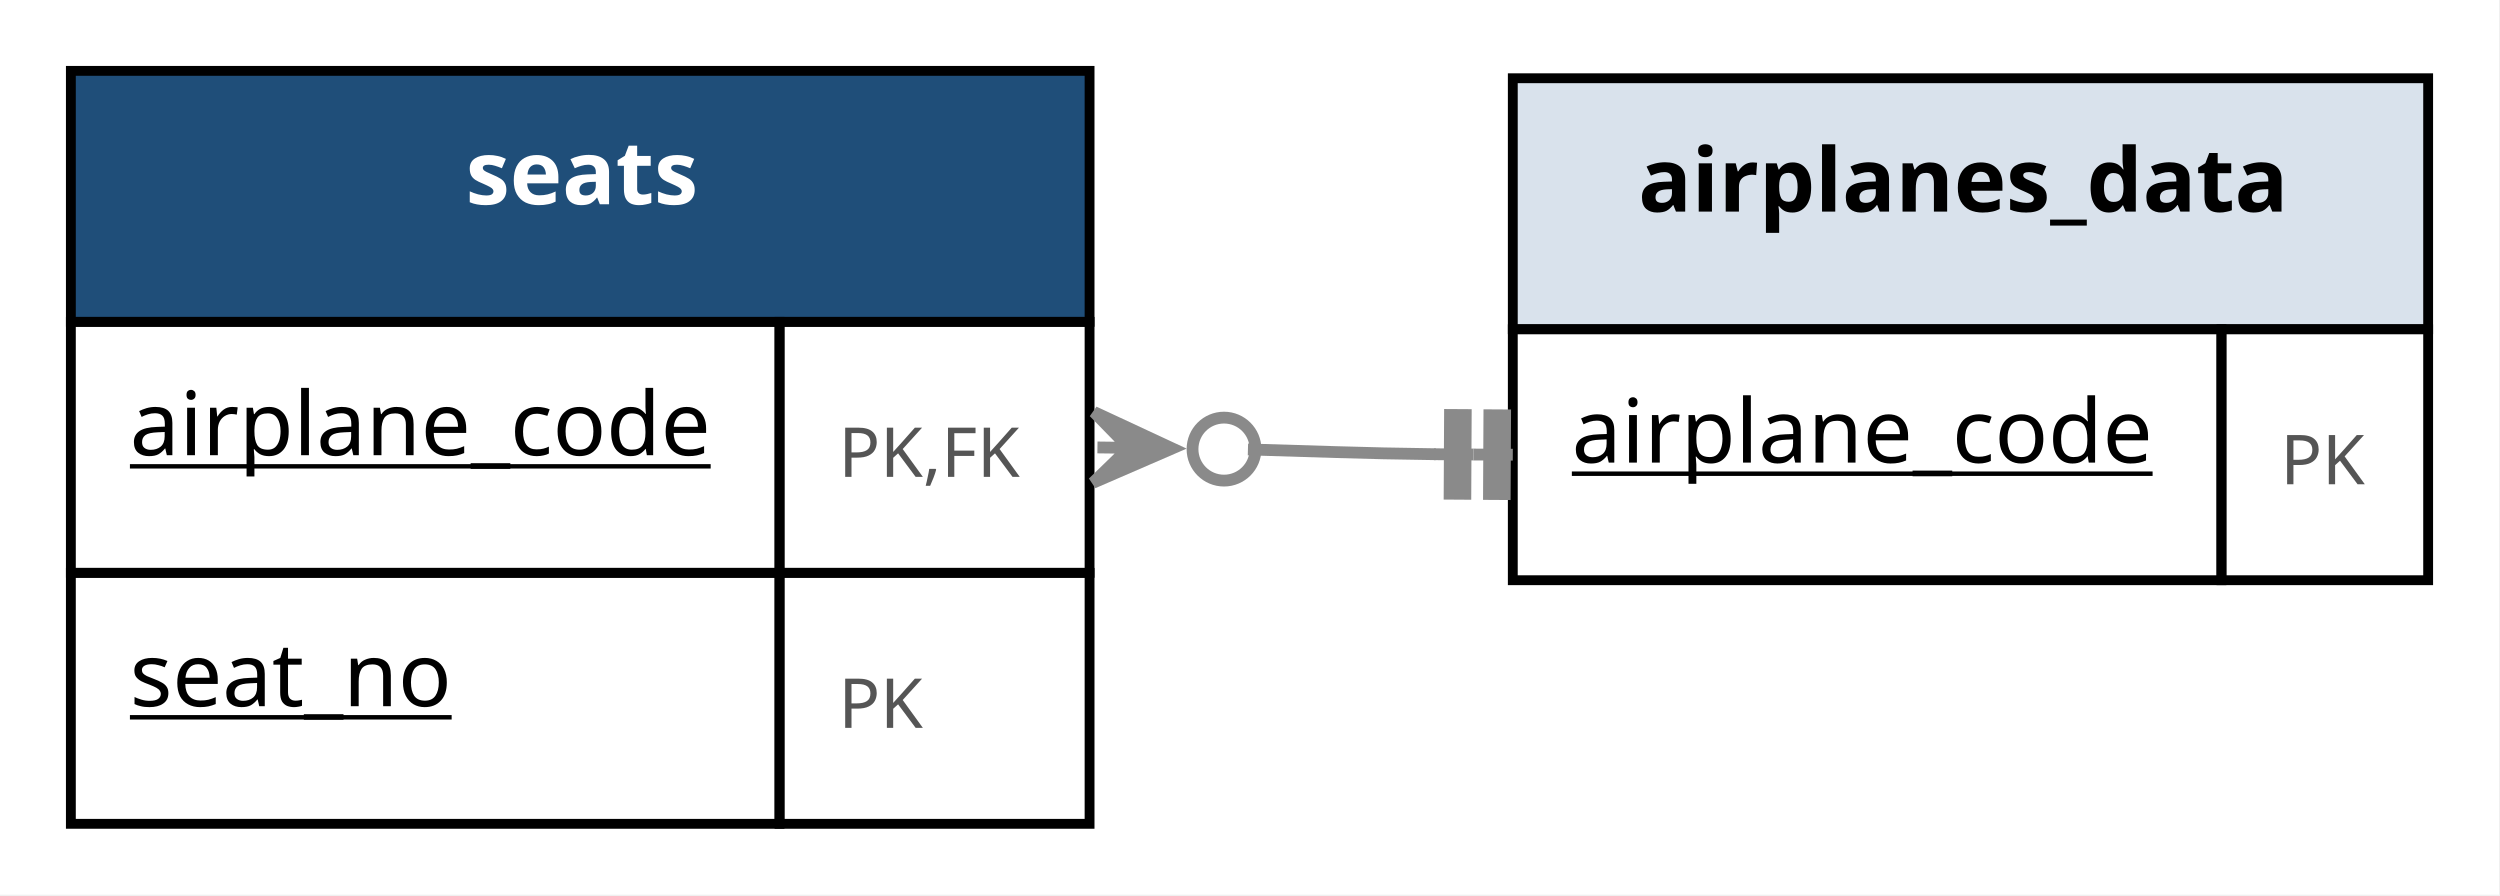
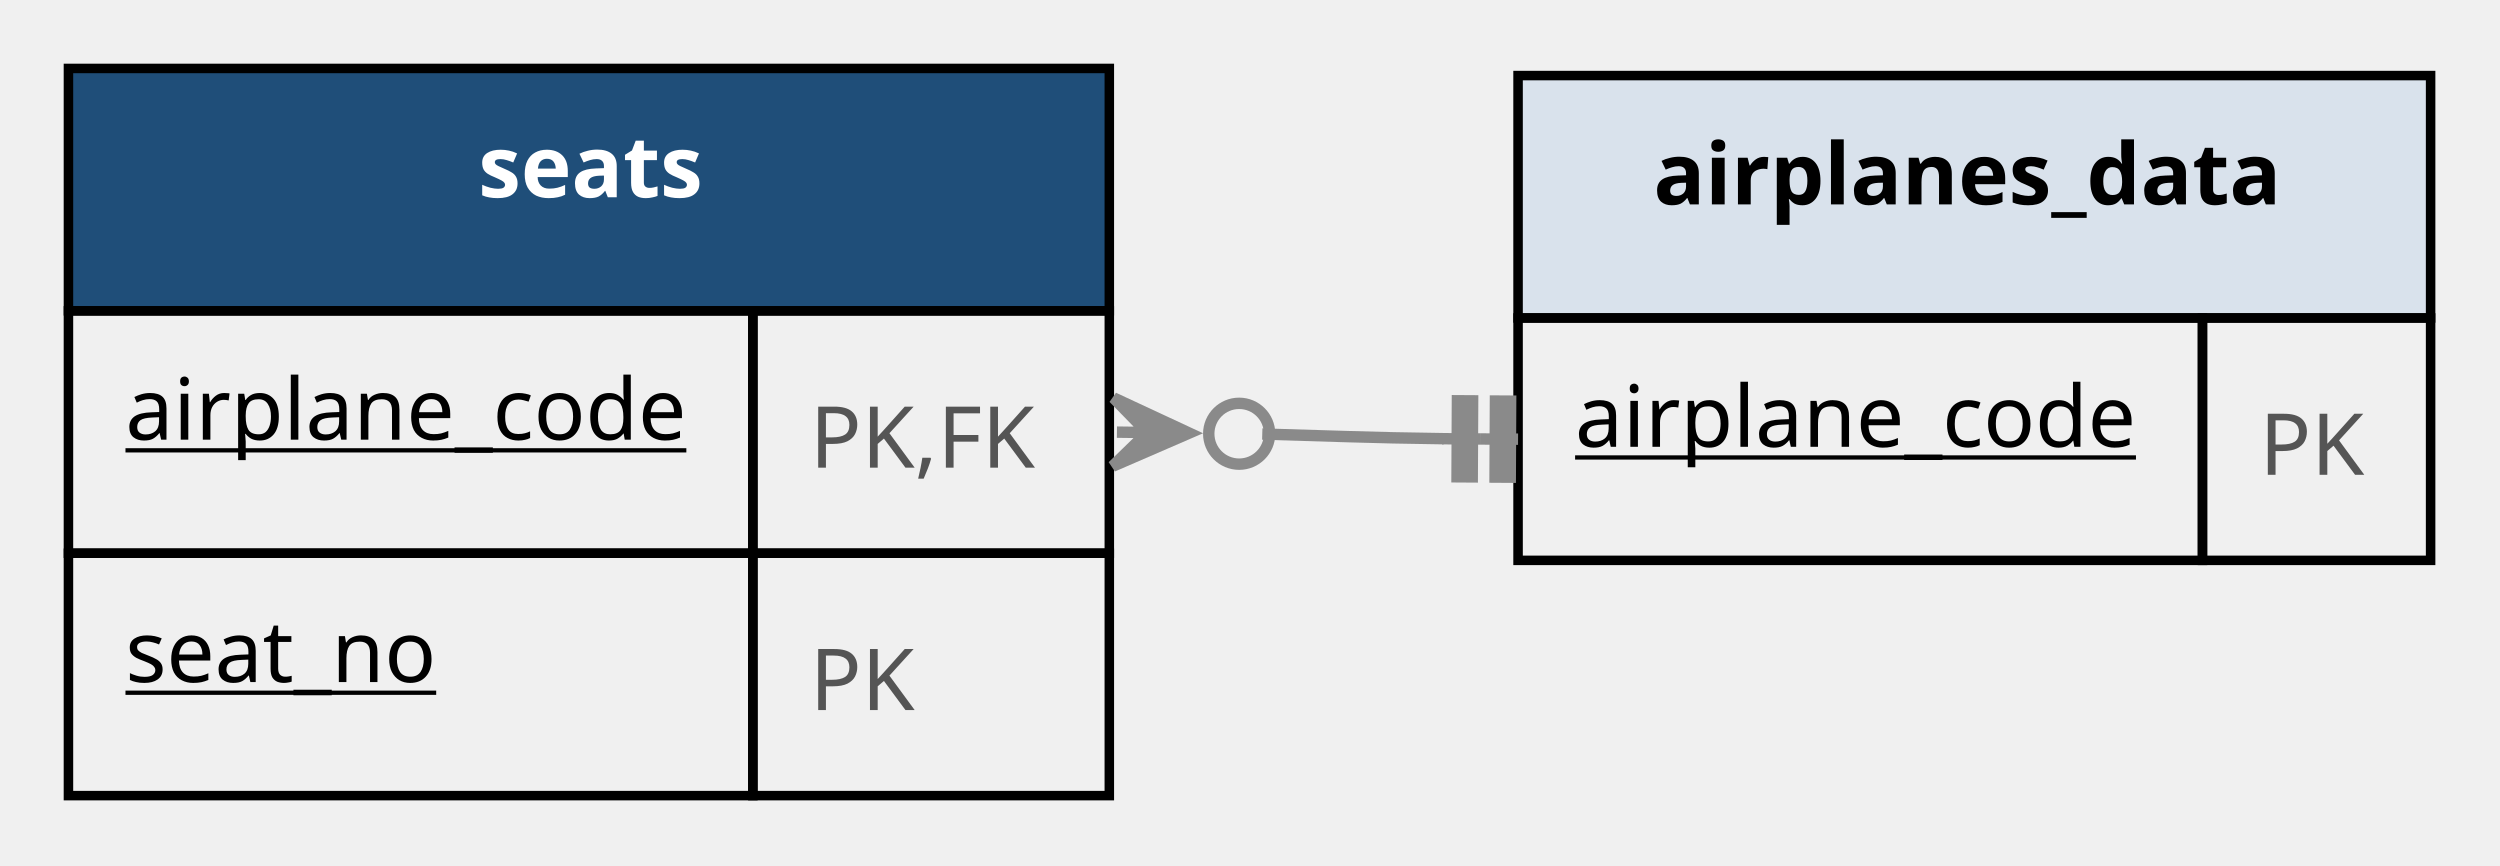
- <svg xmlns="http://www.w3.org/2000/svg" width="254pt" height="91pt" viewBox="0.00 0.00 254.00 91.00">
+ <svg xmlns="http://www.w3.org/2000/svg" width="263pt" height="91pt" viewBox="0.00 0.00 263.00 91.00">
  <g id="graph0" class="graph" transform="scale(1 1) rotate(0) translate(7.2 83.7)">
-     <polygon fill="white" stroke="none" points="-7.2,7.2 -7.2,-83.7 246.7,-83.7 246.7,7.2 -7.2,7.2" />
    <g id="node1" class="node">
-       <polygon fill="#1f4e79" stroke="none" points="0,-51 0,-76.5 103.5,-76.5 103.5,-51 0,-51" />
-       <polygon fill="none" stroke="#000000" points="0,-51 0,-76.5 103.5,-76.5 103.5,-51 0,-51" />
-       <text xml:space="preserve" text-anchor="start" x="40.12" y="-62.95" font-family="Noto Sans KR" font-weight="bold" font-size="9.00" fill="#ffffff">seats</text>
+       <polygon fill="#1f4e79" stroke="none" points="0,-51 0,-76.5 109.5,-76.5 109.5,-51 0,-51" />
+       <polygon fill="none" stroke="#000000" points="0,-51 0,-76.5 109.5,-76.5 109.5,-51 0,-51" />
+       <text xml:space="preserve" text-anchor="start" x="43.12" y="-62.95" font-family="Noto Sans KR" font-weight="bold" font-size="9.00" fill="#ffffff">seats</text>
      <polygon fill="none" stroke="#000000" points="0,-25.5 0,-51 72,-51 72,-25.5 0,-25.5" />
      <text xml:space="preserve" text-anchor="start" x="6" y="-37.45" font-family="Noto Sans KR" text-decoration="underline" font-size="9.00">airplane_code</text>
-       <polygon fill="none" stroke="#000000" points="72,-25.5 72,-51 103.5,-51 103.5,-25.5 72,-25.5" />
-       <text xml:space="preserve" text-anchor="start" x="78" y="-35.25" font-family="Noto Sans KR" font-size="7.00" fill="#555555">PK,FK</text>
+       <polygon fill="none" stroke="#000000" points="72,-25.5 72,-51 109.5,-51 109.5,-25.5 72,-25.5" />
+       <text xml:space="preserve" text-anchor="start" x="78" y="-34.5" font-family="Noto Sans KR" font-size="9.00" fill="#555555">PK,FK</text>
      <polygon fill="none" stroke="#000000" points="0,0 0,-25.5 72,-25.5 72,0 0,0" />
      <text xml:space="preserve" text-anchor="start" x="6" y="-11.95" font-family="Noto Sans KR" text-decoration="underline" font-size="9.00">seat_no</text>
-       <polygon fill="none" stroke="#000000" points="72,0 72,-25.5 103.5,-25.5 103.5,0 72,0" />
-       <text xml:space="preserve" text-anchor="start" x="78" y="-9.75" font-family="Noto Sans KR" font-size="7.00" fill="#555555">PK</text>
+       <polygon fill="none" stroke="#000000" points="72,0 72,-25.5 109.5,-25.5 109.5,0 72,0" />
+       <text xml:space="preserve" text-anchor="start" x="78" y="-9" font-family="Noto Sans KR" font-size="9.00" fill="#555555">PK</text>
    </g>
    <g id="node2" class="node">
-       <polygon fill="#d9e2ec" stroke="none" points="146.5,-50.25 146.5,-75.75 239.5,-75.75 239.5,-50.25 146.5,-50.25" />
-       <polygon fill="none" stroke="#000000" points="146.5,-50.25 146.5,-75.75 239.5,-75.75 239.5,-50.25 146.5,-50.25" />
-       <text xml:space="preserve" text-anchor="start" x="159.25" y="-62.2" font-family="Noto Sans KR" font-weight="bold" font-size="9.00" fill="#000000">airplanes_data</text>
-       <polygon fill="none" stroke="#000000" points="146.5,-24.75 146.5,-50.25 218.5,-50.25 218.5,-24.75 146.5,-24.75" />
-       <text xml:space="preserve" text-anchor="start" x="152.5" y="-36.7" font-family="Noto Sans KR" text-decoration="underline" font-size="9.00">airplane_code</text>
-       <polygon fill="none" stroke="#000000" points="218.5,-24.75 218.5,-50.25 239.5,-50.25 239.5,-24.75 218.5,-24.75" />
-       <text xml:space="preserve" text-anchor="start" x="224.5" y="-34.5" font-family="Noto Sans KR" font-size="7.00" fill="#555555">PK</text>
+       <polygon fill="#d9e2ec" stroke="none" points="152.5,-50.25 152.5,-75.75 248.5,-75.75 248.5,-50.25 152.5,-50.25" />
+       <polygon fill="none" stroke="#000000" points="152.5,-50.25 152.5,-75.75 248.5,-75.75 248.5,-50.25 152.5,-50.25" />
+       <text xml:space="preserve" text-anchor="start" x="166.75" y="-62.2" font-family="Noto Sans KR" font-weight="bold" font-size="9.00" fill="#000000">airplanes_data</text>
+       <polygon fill="none" stroke="#000000" points="152.5,-24.75 152.5,-50.25 224.5,-50.25 224.5,-24.75 152.5,-24.75" />
+       <text xml:space="preserve" text-anchor="start" x="158.5" y="-36.7" font-family="Noto Sans KR" text-decoration="underline" font-size="9.00">airplane_code</text>
+       <polygon fill="none" stroke="#000000" points="224.5,-24.75 224.5,-50.25 248.5,-50.25 248.5,-24.75 224.5,-24.75" />
+       <text xml:space="preserve" text-anchor="start" x="230.5" y="-33.75" font-family="Noto Sans KR" font-size="9.00" fill="#555555">PK</text>
    </g>
    <g id="edge1" class="edge">
-       <path fill="none" stroke="#8a8a8a" stroke-width="1.2" d="M119.59,-38.04C125.83,-37.87 131.02,-37.64 138.68,-37.55" />
-       <polygon fill="#8a8a8a" stroke="#8a8a8a" stroke-width="1.2" points="111.9,-38.14 103.85,-34.65 107.5,-38.2 104.3,-38.24 104.3,-38.24 104.3,-38.24 107.5,-38.2 103.95,-41.84 111.9,-38.14" />
-       <ellipse fill="none" stroke="#8a8a8a" stroke-width="1.2" cx="117.16" cy="-38.07" rx="3.2" ry="3.2" />
-       <polygon fill="#8a8a8a" stroke="#8a8a8a" stroke-width="1.2" points="145.68,-33.5 145.72,-41.5 144.12,-41.51 144.08,-33.51 145.68,-33.5" />
-       <polyline fill="none" stroke="#8a8a8a" stroke-width="1.2" points="146.5,-37.5 142.5,-37.52" />
-       <polygon fill="#8a8a8a" stroke="#8a8a8a" stroke-width="1.2" points="141.68,-33.53 141.72,-41.53 140.12,-41.54 140.08,-33.54 141.68,-33.53" />
-       <polyline fill="none" stroke="#8a8a8a" stroke-width="1.2" points="142.5,-37.52 138.5,-37.55" />
+       <path fill="none" stroke="#8a8a8a" stroke-width="1.2" d="M125.59,-38.04C131.83,-37.87 137.02,-37.64 144.68,-37.55" />
+       <polygon fill="#8a8a8a" stroke="#8a8a8a" stroke-width="1.2" points="117.9,-38.14 109.85,-34.65 113.5,-38.2 110.3,-38.24 110.3,-38.24 110.3,-38.24 113.5,-38.2 109.95,-41.84 117.9,-38.14" />
+       <ellipse fill="none" stroke="#8a8a8a" stroke-width="1.2" cx="123.16" cy="-38.07" rx="3.2" ry="3.2" />
+       <polygon fill="#8a8a8a" stroke="#8a8a8a" stroke-width="1.2" points="151.68,-33.5 151.72,-41.5 150.12,-41.51 150.08,-33.51 151.68,-33.5" />
+       <polyline fill="none" stroke="#8a8a8a" stroke-width="1.2" points="152.5,-37.5 148.5,-37.52" />
+       <polygon fill="#8a8a8a" stroke="#8a8a8a" stroke-width="1.2" points="147.68,-33.53 147.72,-41.53 146.12,-41.54 146.08,-33.54 147.68,-33.53" />
+       <polyline fill="none" stroke="#8a8a8a" stroke-width="1.2" points="148.5,-37.52 144.5,-37.55" />
    </g>
  </g>
</svg>
